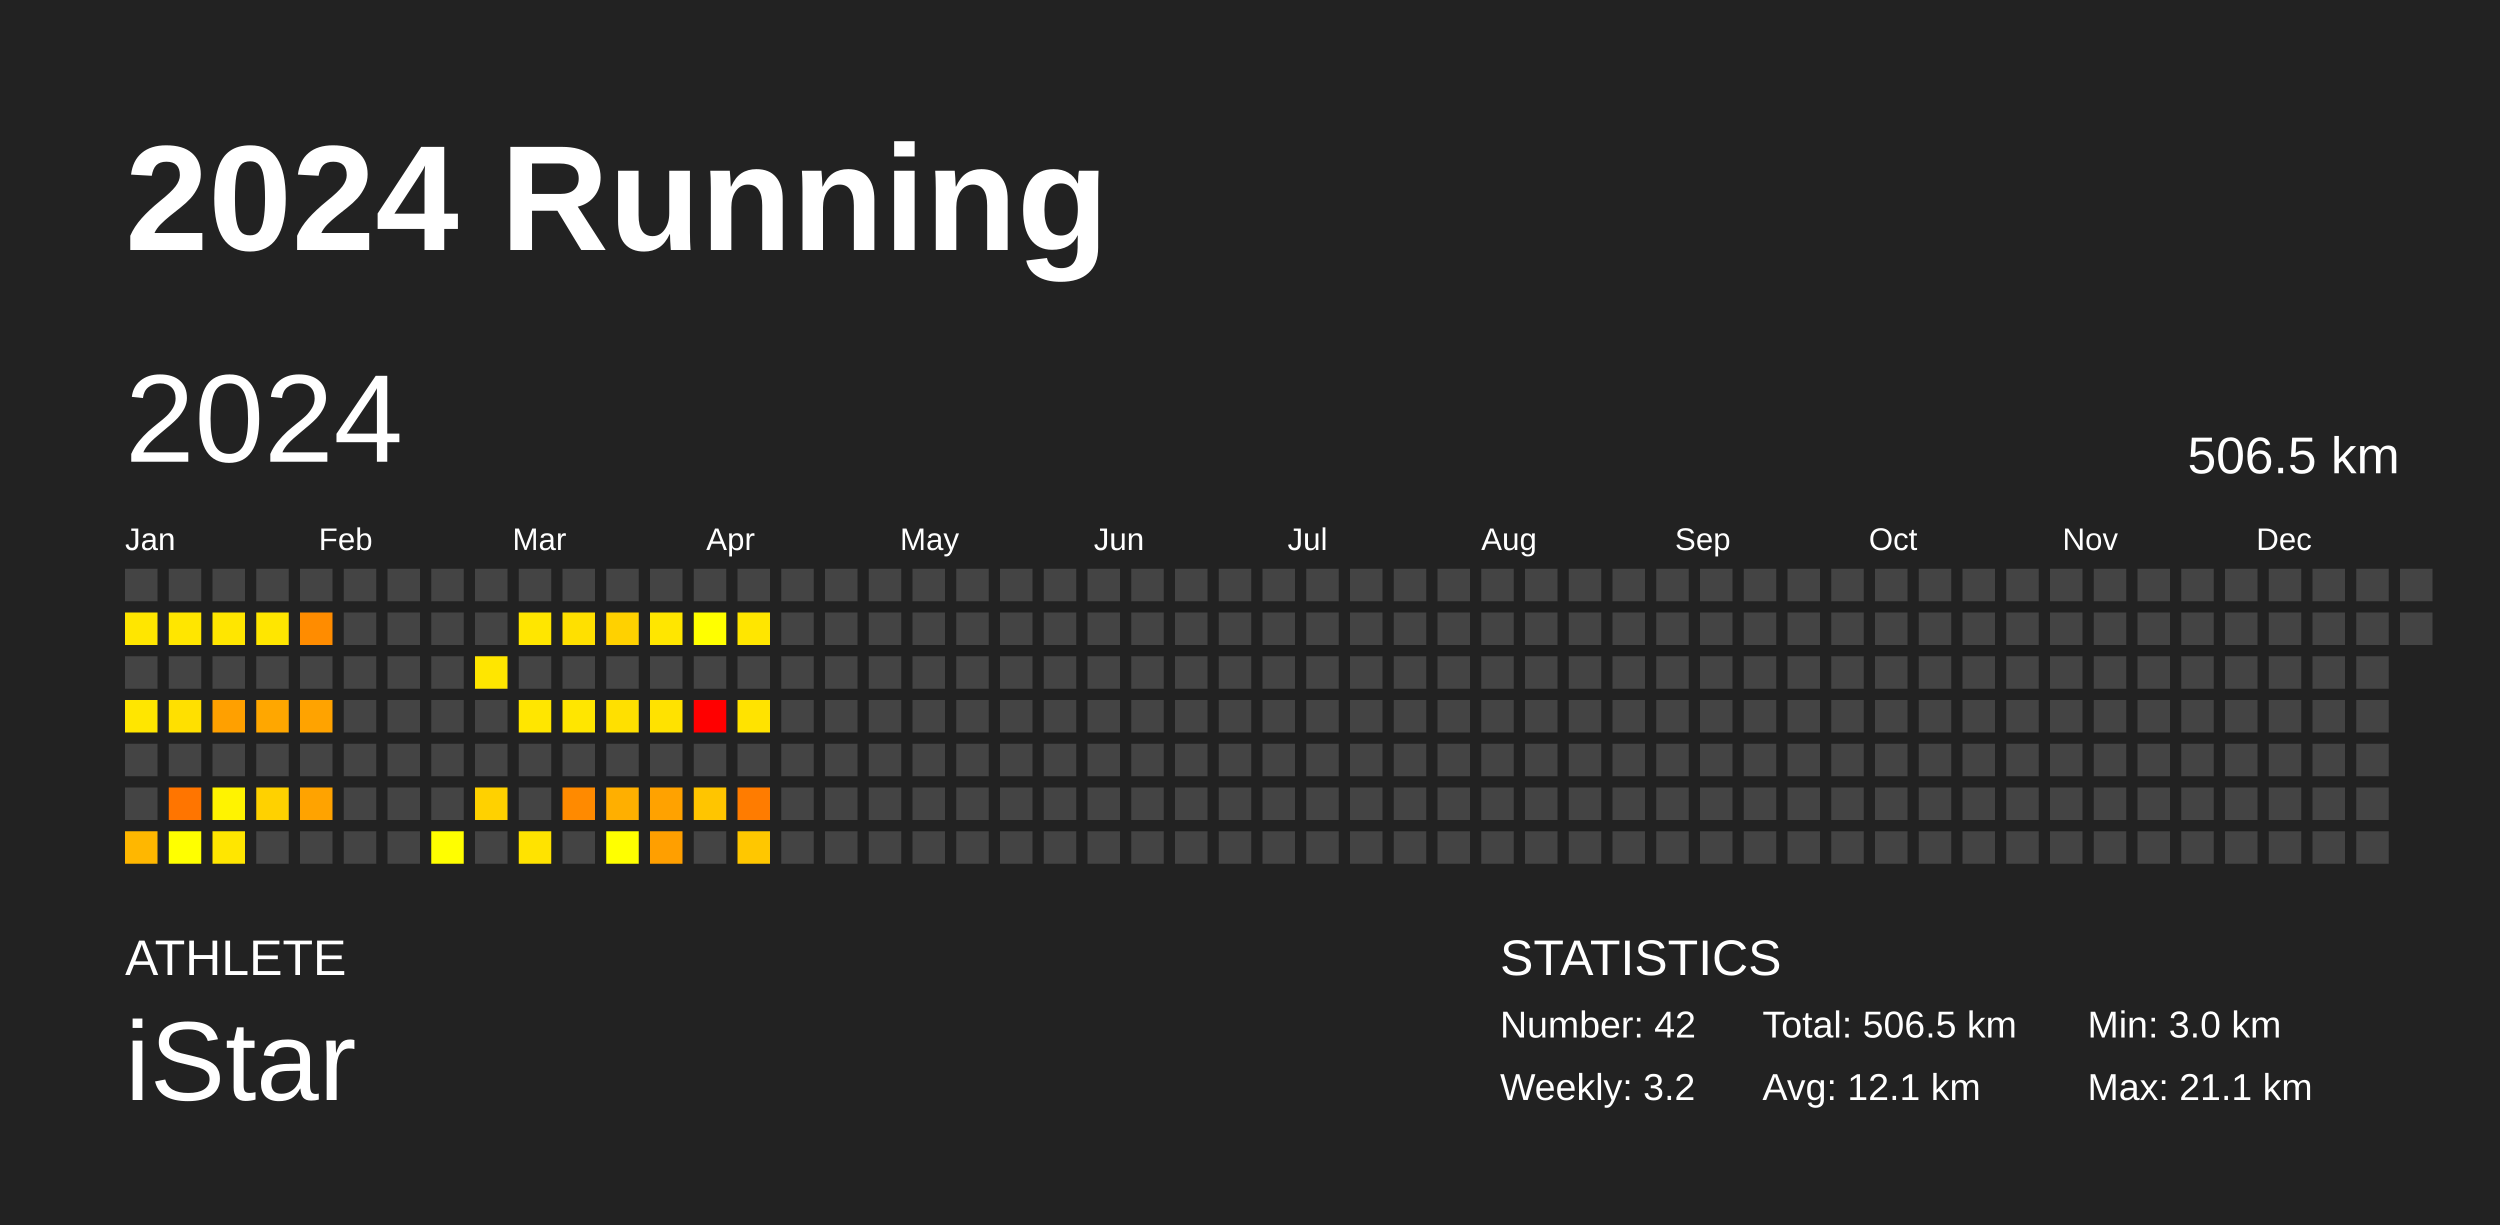
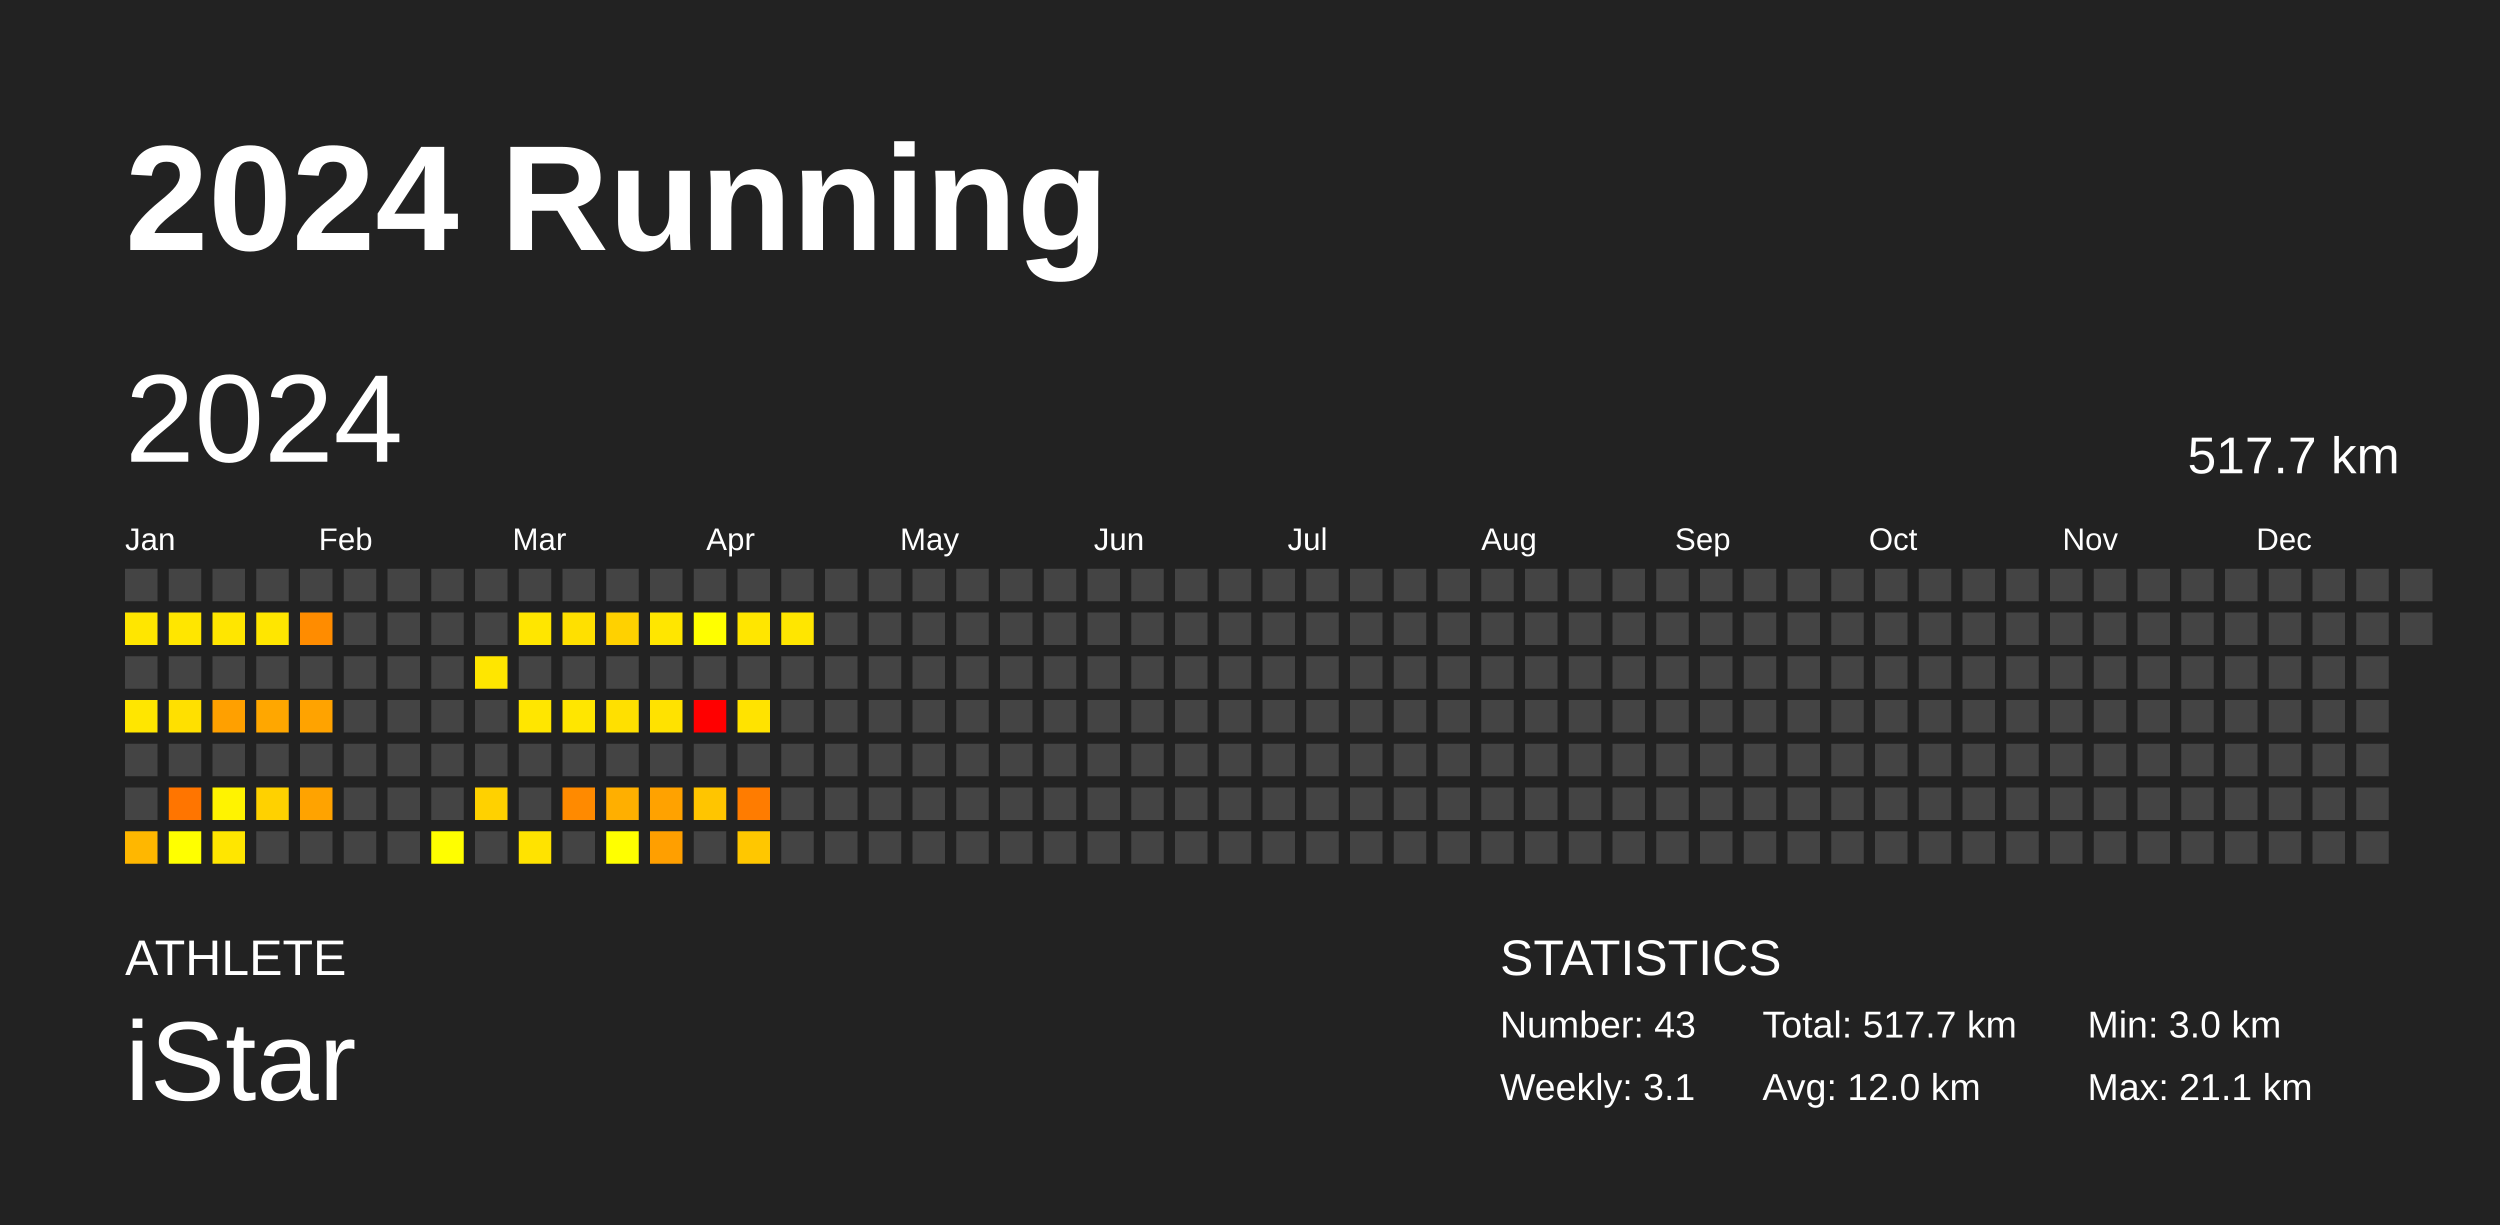
<svg xmlns="http://www.w3.org/2000/svg" baseProfile="full" height="98mm" version="1.1" viewBox="0,0,200,98" width="200mm">
  <defs />
  <rect fill="#222222" height="98" width="200" x="0" y="0" />
  <text fill="#FFFFFF" style="font-size:12px; font-family:Arial; font-weight:bold;" x="10" y="20">2024 Running</text>
  <text fill="#FFFFFF" style="font-size:4px; font-family:Arial" x="10" y="78">ATHLETE</text>
  <text fill="#FFFFFF" style="font-size:9px; font-family:Arial" x="10" y="88">iStar</text>
  <text fill="#FFFFFF" style="font-size:4px; font-family:Arial" x="120" y="78">STATISTICS</text>
-   <text fill="#FFFFFF" style="font-size:3px; font-family:Arial" x="120" y="83">Number: 42</text>
-   <text fill="#FFFFFF" style="font-size:3px; font-family:Arial" x="120" y="88">Weekly: 3.2</text>
-   <text fill="#FFFFFF" style="font-size:3px; font-family:Arial" x="141" y="83">Total: 506.5 km</text>
-   <text fill="#FFFFFF" style="font-size:3px; font-family:Arial" x="141" y="88">Avg: 12.1 km</text>
+   <text fill="#FFFFFF" style="font-size:3px; font-family:Arial" x="120" y="83">Number: 43</text>
+   <text fill="#FFFFFF" style="font-size:3px; font-family:Arial" x="120" y="88">Weekly: 3.1</text>
+   <text fill="#FFFFFF" style="font-size:3px; font-family:Arial" x="141" y="83">Total: 517.7 km</text>
+   <text fill="#FFFFFF" style="font-size:3px; font-family:Arial" x="141" y="88">Avg: 12.0 km</text>
  <text fill="#FFFFFF" style="font-size:3px; font-family:Arial" x="167" y="83">Min: 3.0 km</text>
  <text fill="#FFFFFF" style="font-size:3px; font-family:Arial" x="167" y="88">Max: 21.1 km</text>
  <text dominant-baseline="hanging" fill="#FFFFFF" style="font-size:10.0px; font-family:Arial;" x="10" y="30">2024</text>
-   <text dominant-baseline="hanging" fill="#FFFFFF" style="font-size:4.125px; font-family:Arial;" x="175" y="35">506.5 km</text>
+   <text dominant-baseline="hanging" fill="#FFFFFF" style="font-size:4.125px; font-family:Arial;" x="175" y="35">517.7 km</text>
  <text fill="#FFFFFF" style="font-size:2.5px; font-family:Arial" x="10.0" y="44">Jan</text>
  <text fill="#FFFFFF" style="font-size:2.5px; font-family:Arial" x="25.5" y="44">Feb</text>
  <text fill="#FFFFFF" style="font-size:2.5px; font-family:Arial" x="41.0" y="44">Mar</text>
  <text fill="#FFFFFF" style="font-size:2.5px; font-family:Arial" x="56.5" y="44">Apr</text>
  <text fill="#FFFFFF" style="font-size:2.5px; font-family:Arial" x="72.0" y="44">May</text>
  <text fill="#FFFFFF" style="font-size:2.5px; font-family:Arial" x="87.5" y="44">Jun</text>
  <text fill="#FFFFFF" style="font-size:2.5px; font-family:Arial" x="103.0" y="44">Jul</text>
  <text fill="#FFFFFF" style="font-size:2.5px; font-family:Arial" x="118.5" y="44">Aug</text>
  <text fill="#FFFFFF" style="font-size:2.5px; font-family:Arial" x="134.0" y="44">Sep</text>
  <text fill="#FFFFFF" style="font-size:2.5px; font-family:Arial" x="149.5" y="44">Oct</text>
  <text fill="#FFFFFF" style="font-size:2.5px; font-family:Arial" x="165.0" y="44">Nov</text>
  <text fill="#FFFFFF" style="font-size:2.5px; font-family:Arial" x="180.5" y="44">Dec</text>
  <rect fill="#444444" height="2.6" width="2.6" x="10.0" y="45.5" />
  <rect fill="#ffe600" height="2.6" width="2.6" x="10.0" y="49.0" />
  <rect fill="#444444" height="2.6" width="2.6" x="10.0" y="52.5" />
  <rect fill="#ffe600" height="2.6" width="2.6" x="10.0" y="56.0" />
  <rect fill="#444444" height="2.6" width="2.6" x="10.0" y="59.5" />
  <rect fill="#444444" height="2.6" width="2.6" x="10.0" y="63.0" />
  <rect fill="#ffb700" height="2.6" width="2.6" x="10.0" y="66.5" />
  <rect fill="#444444" height="2.6" width="2.6" x="13.5" y="45.5" />
  <rect fill="#ffe600" height="2.6" width="2.6" x="13.5" y="49.0" />
  <rect fill="#444444" height="2.6" width="2.6" x="13.5" y="52.5" />
  <rect fill="#ffe000" height="2.6" width="2.6" x="13.5" y="56.0" />
  <rect fill="#444444" height="2.6" width="2.6" x="13.5" y="59.5" />
  <rect fill="#ff7500" height="2.6" width="2.6" x="13.5" y="63.0" />
  <rect fill="#ffff00" height="2.6" width="2.6" x="13.5" y="66.5" />
  <rect fill="#444444" height="2.6" width="2.6" x="17.0" y="45.5" />
  <rect fill="#ffe600" height="2.6" width="2.6" x="17.0" y="49.0" />
  <rect fill="#444444" height="2.6" width="2.6" x="17.0" y="52.5" />
  <rect fill="#ffa000" height="2.6" width="2.6" x="17.0" y="56.0" />
  <rect fill="#444444" height="2.6" width="2.6" x="17.0" y="59.5" />
  <rect fill="#fff300" height="2.6" width="2.6" x="17.0" y="63.0" />
  <rect fill="#ffe600" height="2.6" width="2.6" x="17.0" y="66.5" />
  <rect fill="#444444" height="2.6" width="2.6" x="20.5" y="45.5" />
  <rect fill="#ffe600" height="2.6" width="2.6" x="20.5" y="49.0" />
  <rect fill="#444444" height="2.6" width="2.6" x="20.5" y="52.5" />
  <rect fill="#ffa700" height="2.6" width="2.6" x="20.5" y="56.0" />
  <rect fill="#444444" height="2.6" width="2.6" x="20.5" y="59.5" />
  <rect fill="#ffd100" height="2.6" width="2.6" x="20.5" y="63.0" />
  <rect fill="#444444" height="2.6" width="2.6" x="20.5" y="66.5" />
  <rect fill="#444444" height="2.6" width="2.6" x="24.0" y="45.5" />
  <rect fill="#ff8c00" height="2.6" width="2.6" x="24.0" y="49.0" />
  <rect fill="#444444" height="2.6" width="2.6" x="24.0" y="52.5" />
  <rect fill="#ffa300" height="2.6" width="2.6" x="24.0" y="56.0" />
  <rect fill="#444444" height="2.6" width="2.6" x="24.0" y="59.5" />
  <rect fill="#ffa300" height="2.6" width="2.6" x="24.0" y="63.0" />
  <rect fill="#444444" height="2.6" width="2.6" x="24.0" y="66.5" />
  <rect fill="#444444" height="2.6" width="2.6" x="27.5" y="45.5" />
  <rect fill="#444444" height="2.6" width="2.6" x="27.5" y="49.0" />
  <rect fill="#444444" height="2.6" width="2.6" x="27.5" y="52.5" />
  <rect fill="#444444" height="2.6" width="2.6" x="27.5" y="56.0" />
  <rect fill="#444444" height="2.6" width="2.6" x="27.5" y="59.5" />
  <rect fill="#444444" height="2.6" width="2.6" x="27.5" y="63.0" />
  <rect fill="#444444" height="2.6" width="2.6" x="27.5" y="66.5" />
  <rect fill="#444444" height="2.6" width="2.6" x="31.0" y="45.5" />
  <rect fill="#444444" height="2.6" width="2.6" x="31.0" y="49.0" />
  <rect fill="#444444" height="2.6" width="2.6" x="31.0" y="52.5" />
  <rect fill="#444444" height="2.6" width="2.6" x="31.0" y="56.0" />
  <rect fill="#444444" height="2.6" width="2.6" x="31.0" y="59.5" />
  <rect fill="#444444" height="2.6" width="2.6" x="31.0" y="63.0" />
  <rect fill="#444444" height="2.6" width="2.6" x="31.0" y="66.5" />
  <rect fill="#444444" height="2.6" width="2.6" x="34.5" y="45.5" />
  <rect fill="#444444" height="2.6" width="2.6" x="34.5" y="49.0" />
  <rect fill="#444444" height="2.6" width="2.6" x="34.5" y="52.5" />
  <rect fill="#444444" height="2.6" width="2.6" x="34.5" y="56.0" />
  <rect fill="#444444" height="2.6" width="2.6" x="34.5" y="59.5" />
  <rect fill="#444444" height="2.6" width="2.6" x="34.5" y="63.0" />
  <rect fill="#fffe00" height="2.6" width="2.6" x="34.5" y="66.5" />
  <rect fill="#444444" height="2.6" width="2.6" x="38.0" y="45.5" />
  <rect fill="#444444" height="2.6" width="2.6" x="38.0" y="49.0" />
  <rect fill="#ffe600" height="2.6" width="2.6" x="38.0" y="52.5" />
  <rect fill="#444444" height="2.6" width="2.6" x="38.0" y="56.0" />
  <rect fill="#444444" height="2.6" width="2.6" x="38.0" y="59.5" />
  <rect fill="#ffd100" height="2.6" width="2.6" x="38.0" y="63.0" />
  <rect fill="#444444" height="2.6" width="2.6" x="38.0" y="66.5" />
  <rect fill="#444444" height="2.6" width="2.6" x="41.5" y="45.5" />
  <rect fill="#ffe600" height="2.6" width="2.6" x="41.5" y="49.0" />
  <rect fill="#444444" height="2.6" width="2.6" x="41.5" y="52.5" />
  <rect fill="#ffe600" height="2.6" width="2.6" x="41.5" y="56.0" />
  <rect fill="#444444" height="2.6" width="2.6" x="41.5" y="59.5" />
  <rect fill="#444444" height="2.6" width="2.6" x="41.5" y="63.0" />
  <rect fill="#ffe300" height="2.6" width="2.6" x="41.5" y="66.5" />
  <rect fill="#444444" height="2.6" width="2.6" x="45.0" y="45.5" />
  <rect fill="#ffe000" height="2.6" width="2.6" x="45.0" y="49.0" />
  <rect fill="#444444" height="2.6" width="2.6" x="45.0" y="52.5" />
  <rect fill="#ffe600" height="2.6" width="2.6" x="45.0" y="56.0" />
  <rect fill="#444444" height="2.6" width="2.6" x="45.0" y="59.5" />
  <rect fill="#ff8a00" height="2.6" width="2.6" x="45.0" y="63.0" />
  <rect fill="#444444" height="2.6" width="2.6" x="45.0" y="66.5" />
  <rect fill="#444444" height="2.6" width="2.6" x="48.5" y="45.5" />
  <rect fill="#ffd100" height="2.6" width="2.6" x="48.5" y="49.0" />
  <rect fill="#444444" height="2.6" width="2.6" x="48.5" y="52.5" />
  <rect fill="#ffe000" height="2.6" width="2.6" x="48.5" y="56.0" />
  <rect fill="#444444" height="2.6" width="2.6" x="48.5" y="59.5" />
  <rect fill="#ffaf00" height="2.6" width="2.6" x="48.5" y="63.0" />
  <rect fill="#ffff00" height="2.6" width="2.6" x="48.5" y="66.5" />
  <rect fill="#444444" height="2.6" width="2.6" x="52.0" y="45.5" />
  <rect fill="#ffe600" height="2.6" width="2.6" x="52.0" y="49.0" />
  <rect fill="#444444" height="2.6" width="2.6" x="52.0" y="52.5" />
  <rect fill="#ffe200" height="2.6" width="2.6" x="52.0" y="56.0" />
  <rect fill="#444444" height="2.6" width="2.6" x="52.0" y="59.5" />
  <rect fill="#ffa200" height="2.6" width="2.6" x="52.0" y="63.0" />
  <rect fill="#ff9f00" height="2.6" width="2.6" x="52.0" y="66.5" />
  <rect fill="#444444" height="2.6" width="2.6" x="55.5" y="45.5" />
  <rect fill="#ffff00" height="2.6" width="2.6" x="55.5" y="49.0" />
  <rect fill="#444444" height="2.6" width="2.6" x="55.5" y="52.5" />
  <rect fill="red" height="2.6" width="2.6" x="55.5" y="56.0" />
  <rect fill="#444444" height="2.6" width="2.6" x="55.5" y="59.5" />
  <rect fill="#ffc500" height="2.6" width="2.6" x="55.5" y="63.0" />
  <rect fill="#444444" height="2.6" width="2.6" x="55.5" y="66.5" />
  <rect fill="#444444" height="2.6" width="2.6" x="59.0" y="45.5" />
  <rect fill="#ffe600" height="2.6" width="2.6" x="59.0" y="49.0" />
  <rect fill="#444444" height="2.6" width="2.6" x="59.0" y="52.5" />
  <rect fill="#ffe300" height="2.6" width="2.6" x="59.0" y="56.0" />
  <rect fill="#444444" height="2.6" width="2.6" x="59.0" y="59.5" />
  <rect fill="#ff7c00" height="2.6" width="2.6" x="59.0" y="63.0" />
  <rect fill="#ffc700" height="2.6" width="2.6" x="59.0" y="66.5" />
  <rect fill="#444444" height="2.6" width="2.6" x="62.5" y="45.5" />
-   <rect fill="#444444" height="2.6" width="2.6" x="62.5" y="49.0" />
+   <rect fill="#ffe600" height="2.6" width="2.6" x="62.5" y="49.0" />
  <rect fill="#444444" height="2.6" width="2.6" x="62.5" y="52.5" />
  <rect fill="#444444" height="2.6" width="2.6" x="62.5" y="56.0" />
  <rect fill="#444444" height="2.6" width="2.6" x="62.5" y="59.5" />
  <rect fill="#444444" height="2.6" width="2.6" x="62.5" y="63.0" />
  <rect fill="#444444" height="2.6" width="2.6" x="62.5" y="66.5" />
  <rect fill="#444444" height="2.6" width="2.6" x="66.0" y="45.5" />
  <rect fill="#444444" height="2.6" width="2.6" x="66.0" y="49.0" />
  <rect fill="#444444" height="2.6" width="2.6" x="66.0" y="52.5" />
  <rect fill="#444444" height="2.6" width="2.6" x="66.0" y="56.0" />
  <rect fill="#444444" height="2.6" width="2.6" x="66.0" y="59.5" />
  <rect fill="#444444" height="2.6" width="2.6" x="66.0" y="63.0" />
  <rect fill="#444444" height="2.6" width="2.6" x="66.0" y="66.5" />
  <rect fill="#444444" height="2.6" width="2.6" x="69.5" y="45.5" />
  <rect fill="#444444" height="2.6" width="2.6" x="69.5" y="49.0" />
  <rect fill="#444444" height="2.6" width="2.6" x="69.5" y="52.5" />
  <rect fill="#444444" height="2.6" width="2.6" x="69.5" y="56.0" />
  <rect fill="#444444" height="2.6" width="2.6" x="69.5" y="59.5" />
  <rect fill="#444444" height="2.6" width="2.6" x="69.5" y="63.0" />
  <rect fill="#444444" height="2.6" width="2.6" x="69.5" y="66.5" />
  <rect fill="#444444" height="2.6" width="2.6" x="73.0" y="45.5" />
  <rect fill="#444444" height="2.6" width="2.6" x="73.0" y="49.0" />
  <rect fill="#444444" height="2.6" width="2.6" x="73.0" y="52.5" />
  <rect fill="#444444" height="2.6" width="2.6" x="73.0" y="56.0" />
  <rect fill="#444444" height="2.6" width="2.6" x="73.0" y="59.5" />
  <rect fill="#444444" height="2.6" width="2.6" x="73.0" y="63.0" />
  <rect fill="#444444" height="2.6" width="2.6" x="73.0" y="66.5" />
  <rect fill="#444444" height="2.6" width="2.6" x="76.5" y="45.5" />
  <rect fill="#444444" height="2.6" width="2.6" x="76.5" y="49.0" />
  <rect fill="#444444" height="2.6" width="2.6" x="76.5" y="52.5" />
  <rect fill="#444444" height="2.6" width="2.6" x="76.5" y="56.0" />
  <rect fill="#444444" height="2.6" width="2.6" x="76.5" y="59.5" />
  <rect fill="#444444" height="2.6" width="2.6" x="76.5" y="63.0" />
  <rect fill="#444444" height="2.6" width="2.6" x="76.5" y="66.5" />
  <rect fill="#444444" height="2.6" width="2.6" x="80.0" y="45.5" />
  <rect fill="#444444" height="2.6" width="2.6" x="80.0" y="49.0" />
  <rect fill="#444444" height="2.6" width="2.6" x="80.0" y="52.5" />
  <rect fill="#444444" height="2.6" width="2.6" x="80.0" y="56.0" />
  <rect fill="#444444" height="2.6" width="2.6" x="80.0" y="59.5" />
  <rect fill="#444444" height="2.6" width="2.6" x="80.0" y="63.0" />
  <rect fill="#444444" height="2.6" width="2.6" x="80.0" y="66.5" />
  <rect fill="#444444" height="2.6" width="2.6" x="83.5" y="45.5" />
  <rect fill="#444444" height="2.6" width="2.6" x="83.5" y="49.0" />
  <rect fill="#444444" height="2.6" width="2.6" x="83.5" y="52.5" />
  <rect fill="#444444" height="2.6" width="2.6" x="83.5" y="56.0" />
  <rect fill="#444444" height="2.6" width="2.6" x="83.5" y="59.5" />
  <rect fill="#444444" height="2.6" width="2.6" x="83.5" y="63.0" />
  <rect fill="#444444" height="2.6" width="2.6" x="83.5" y="66.5" />
  <rect fill="#444444" height="2.6" width="2.6" x="87.0" y="45.5" />
  <rect fill="#444444" height="2.6" width="2.6" x="87.0" y="49.0" />
  <rect fill="#444444" height="2.6" width="2.6" x="87.0" y="52.5" />
  <rect fill="#444444" height="2.6" width="2.6" x="87.0" y="56.0" />
  <rect fill="#444444" height="2.6" width="2.6" x="87.0" y="59.5" />
  <rect fill="#444444" height="2.6" width="2.6" x="87.0" y="63.0" />
  <rect fill="#444444" height="2.6" width="2.6" x="87.0" y="66.5" />
  <rect fill="#444444" height="2.6" width="2.6" x="90.5" y="45.5" />
  <rect fill="#444444" height="2.6" width="2.6" x="90.5" y="49.0" />
  <rect fill="#444444" height="2.6" width="2.6" x="90.5" y="52.5" />
  <rect fill="#444444" height="2.6" width="2.6" x="90.5" y="56.0" />
  <rect fill="#444444" height="2.6" width="2.6" x="90.5" y="59.5" />
  <rect fill="#444444" height="2.6" width="2.6" x="90.5" y="63.0" />
  <rect fill="#444444" height="2.6" width="2.6" x="90.5" y="66.5" />
  <rect fill="#444444" height="2.6" width="2.6" x="94.0" y="45.5" />
  <rect fill="#444444" height="2.6" width="2.6" x="94.0" y="49.0" />
  <rect fill="#444444" height="2.6" width="2.6" x="94.0" y="52.5" />
  <rect fill="#444444" height="2.6" width="2.6" x="94.0" y="56.0" />
  <rect fill="#444444" height="2.6" width="2.6" x="94.0" y="59.5" />
  <rect fill="#444444" height="2.6" width="2.6" x="94.0" y="63.0" />
  <rect fill="#444444" height="2.6" width="2.6" x="94.0" y="66.5" />
  <rect fill="#444444" height="2.6" width="2.6" x="97.5" y="45.5" />
  <rect fill="#444444" height="2.6" width="2.6" x="97.5" y="49.0" />
  <rect fill="#444444" height="2.6" width="2.6" x="97.5" y="52.5" />
  <rect fill="#444444" height="2.6" width="2.6" x="97.5" y="56.0" />
  <rect fill="#444444" height="2.6" width="2.6" x="97.5" y="59.5" />
  <rect fill="#444444" height="2.6" width="2.6" x="97.5" y="63.0" />
  <rect fill="#444444" height="2.6" width="2.6" x="97.5" y="66.5" />
  <rect fill="#444444" height="2.6" width="2.6" x="101.0" y="45.5" />
  <rect fill="#444444" height="2.6" width="2.6" x="101.0" y="49.0" />
  <rect fill="#444444" height="2.6" width="2.6" x="101.0" y="52.5" />
  <rect fill="#444444" height="2.6" width="2.6" x="101.0" y="56.0" />
  <rect fill="#444444" height="2.6" width="2.6" x="101.0" y="59.5" />
  <rect fill="#444444" height="2.6" width="2.6" x="101.0" y="63.0" />
  <rect fill="#444444" height="2.6" width="2.6" x="101.0" y="66.5" />
  <rect fill="#444444" height="2.6" width="2.6" x="104.5" y="45.5" />
  <rect fill="#444444" height="2.6" width="2.6" x="104.5" y="49.0" />
  <rect fill="#444444" height="2.6" width="2.6" x="104.5" y="52.5" />
  <rect fill="#444444" height="2.6" width="2.6" x="104.5" y="56.0" />
  <rect fill="#444444" height="2.6" width="2.6" x="104.5" y="59.5" />
  <rect fill="#444444" height="2.6" width="2.6" x="104.5" y="63.0" />
  <rect fill="#444444" height="2.6" width="2.6" x="104.5" y="66.5" />
  <rect fill="#444444" height="2.6" width="2.6" x="108.0" y="45.5" />
  <rect fill="#444444" height="2.6" width="2.6" x="108.0" y="49.0" />
  <rect fill="#444444" height="2.6" width="2.6" x="108.0" y="52.5" />
  <rect fill="#444444" height="2.6" width="2.6" x="108.0" y="56.0" />
  <rect fill="#444444" height="2.6" width="2.6" x="108.0" y="59.5" />
  <rect fill="#444444" height="2.6" width="2.6" x="108.0" y="63.0" />
  <rect fill="#444444" height="2.6" width="2.6" x="108.0" y="66.5" />
  <rect fill="#444444" height="2.6" width="2.6" x="111.5" y="45.5" />
  <rect fill="#444444" height="2.6" width="2.6" x="111.5" y="49.0" />
  <rect fill="#444444" height="2.6" width="2.6" x="111.5" y="52.5" />
  <rect fill="#444444" height="2.6" width="2.6" x="111.5" y="56.0" />
  <rect fill="#444444" height="2.6" width="2.6" x="111.5" y="59.5" />
  <rect fill="#444444" height="2.6" width="2.6" x="111.5" y="63.0" />
  <rect fill="#444444" height="2.6" width="2.6" x="111.5" y="66.5" />
  <rect fill="#444444" height="2.6" width="2.6" x="115.0" y="45.5" />
  <rect fill="#444444" height="2.6" width="2.6" x="115.0" y="49.0" />
  <rect fill="#444444" height="2.6" width="2.6" x="115.0" y="52.5" />
  <rect fill="#444444" height="2.6" width="2.6" x="115.0" y="56.0" />
  <rect fill="#444444" height="2.6" width="2.6" x="115.0" y="59.5" />
  <rect fill="#444444" height="2.6" width="2.6" x="115.0" y="63.0" />
  <rect fill="#444444" height="2.6" width="2.6" x="115.0" y="66.5" />
  <rect fill="#444444" height="2.6" width="2.6" x="118.5" y="45.5" />
  <rect fill="#444444" height="2.6" width="2.6" x="118.5" y="49.0" />
  <rect fill="#444444" height="2.6" width="2.6" x="118.5" y="52.5" />
  <rect fill="#444444" height="2.6" width="2.6" x="118.5" y="56.0" />
  <rect fill="#444444" height="2.6" width="2.6" x="118.5" y="59.5" />
  <rect fill="#444444" height="2.6" width="2.6" x="118.5" y="63.0" />
  <rect fill="#444444" height="2.6" width="2.6" x="118.5" y="66.5" />
  <rect fill="#444444" height="2.6" width="2.6" x="122.0" y="45.5" />
  <rect fill="#444444" height="2.6" width="2.6" x="122.0" y="49.0" />
  <rect fill="#444444" height="2.6" width="2.6" x="122.0" y="52.5" />
  <rect fill="#444444" height="2.6" width="2.6" x="122.0" y="56.0" />
  <rect fill="#444444" height="2.6" width="2.6" x="122.0" y="59.5" />
  <rect fill="#444444" height="2.6" width="2.6" x="122.0" y="63.0" />
  <rect fill="#444444" height="2.6" width="2.6" x="122.0" y="66.5" />
  <rect fill="#444444" height="2.6" width="2.6" x="125.5" y="45.5" />
  <rect fill="#444444" height="2.6" width="2.6" x="125.5" y="49.0" />
  <rect fill="#444444" height="2.6" width="2.6" x="125.5" y="52.5" />
  <rect fill="#444444" height="2.6" width="2.6" x="125.5" y="56.0" />
  <rect fill="#444444" height="2.6" width="2.6" x="125.5" y="59.5" />
  <rect fill="#444444" height="2.6" width="2.6" x="125.5" y="63.0" />
  <rect fill="#444444" height="2.6" width="2.6" x="125.5" y="66.5" />
  <rect fill="#444444" height="2.6" width="2.6" x="129.0" y="45.5" />
  <rect fill="#444444" height="2.6" width="2.6" x="129.0" y="49.0" />
  <rect fill="#444444" height="2.6" width="2.6" x="129.0" y="52.5" />
  <rect fill="#444444" height="2.6" width="2.6" x="129.0" y="56.0" />
  <rect fill="#444444" height="2.6" width="2.6" x="129.0" y="59.5" />
  <rect fill="#444444" height="2.6" width="2.6" x="129.0" y="63.0" />
  <rect fill="#444444" height="2.6" width="2.6" x="129.0" y="66.5" />
  <rect fill="#444444" height="2.6" width="2.6" x="132.5" y="45.5" />
  <rect fill="#444444" height="2.6" width="2.6" x="132.5" y="49.0" />
  <rect fill="#444444" height="2.6" width="2.6" x="132.5" y="52.5" />
  <rect fill="#444444" height="2.6" width="2.6" x="132.5" y="56.0" />
  <rect fill="#444444" height="2.6" width="2.6" x="132.5" y="59.5" />
  <rect fill="#444444" height="2.6" width="2.6" x="132.5" y="63.0" />
  <rect fill="#444444" height="2.6" width="2.6" x="132.5" y="66.5" />
  <rect fill="#444444" height="2.6" width="2.6" x="136.0" y="45.5" />
  <rect fill="#444444" height="2.6" width="2.6" x="136.0" y="49.0" />
  <rect fill="#444444" height="2.6" width="2.6" x="136.0" y="52.5" />
  <rect fill="#444444" height="2.6" width="2.6" x="136.0" y="56.0" />
  <rect fill="#444444" height="2.6" width="2.6" x="136.0" y="59.5" />
  <rect fill="#444444" height="2.6" width="2.6" x="136.0" y="63.0" />
  <rect fill="#444444" height="2.6" width="2.6" x="136.0" y="66.5" />
  <rect fill="#444444" height="2.6" width="2.6" x="139.5" y="45.5" />
  <rect fill="#444444" height="2.6" width="2.6" x="139.5" y="49.0" />
  <rect fill="#444444" height="2.6" width="2.6" x="139.5" y="52.5" />
  <rect fill="#444444" height="2.6" width="2.6" x="139.5" y="56.0" />
  <rect fill="#444444" height="2.6" width="2.6" x="139.5" y="59.5" />
  <rect fill="#444444" height="2.6" width="2.6" x="139.5" y="63.0" />
  <rect fill="#444444" height="2.6" width="2.6" x="139.5" y="66.5" />
  <rect fill="#444444" height="2.6" width="2.6" x="143.0" y="45.5" />
  <rect fill="#444444" height="2.6" width="2.6" x="143.0" y="49.0" />
  <rect fill="#444444" height="2.6" width="2.6" x="143.0" y="52.5" />
  <rect fill="#444444" height="2.6" width="2.6" x="143.0" y="56.0" />
  <rect fill="#444444" height="2.6" width="2.6" x="143.0" y="59.5" />
  <rect fill="#444444" height="2.6" width="2.6" x="143.0" y="63.0" />
  <rect fill="#444444" height="2.6" width="2.6" x="143.0" y="66.5" />
  <rect fill="#444444" height="2.6" width="2.6" x="146.5" y="45.5" />
  <rect fill="#444444" height="2.6" width="2.6" x="146.5" y="49.0" />
  <rect fill="#444444" height="2.6" width="2.6" x="146.5" y="52.5" />
  <rect fill="#444444" height="2.6" width="2.6" x="146.5" y="56.0" />
  <rect fill="#444444" height="2.6" width="2.6" x="146.5" y="59.5" />
  <rect fill="#444444" height="2.6" width="2.6" x="146.5" y="63.0" />
  <rect fill="#444444" height="2.6" width="2.6" x="146.5" y="66.5" />
  <rect fill="#444444" height="2.6" width="2.6" x="150.0" y="45.5" />
  <rect fill="#444444" height="2.6" width="2.6" x="150.0" y="49.0" />
  <rect fill="#444444" height="2.6" width="2.6" x="150.0" y="52.5" />
  <rect fill="#444444" height="2.6" width="2.6" x="150.0" y="56.0" />
  <rect fill="#444444" height="2.6" width="2.6" x="150.0" y="59.5" />
  <rect fill="#444444" height="2.6" width="2.6" x="150.0" y="63.0" />
  <rect fill="#444444" height="2.6" width="2.6" x="150.0" y="66.5" />
  <rect fill="#444444" height="2.6" width="2.6" x="153.5" y="45.5" />
  <rect fill="#444444" height="2.6" width="2.6" x="153.5" y="49.0" />
  <rect fill="#444444" height="2.6" width="2.6" x="153.5" y="52.5" />
  <rect fill="#444444" height="2.6" width="2.6" x="153.5" y="56.0" />
  <rect fill="#444444" height="2.6" width="2.6" x="153.5" y="59.5" />
  <rect fill="#444444" height="2.6" width="2.6" x="153.5" y="63.0" />
  <rect fill="#444444" height="2.6" width="2.6" x="153.5" y="66.5" />
  <rect fill="#444444" height="2.6" width="2.6" x="157.0" y="45.5" />
  <rect fill="#444444" height="2.6" width="2.6" x="157.0" y="49.0" />
  <rect fill="#444444" height="2.6" width="2.6" x="157.0" y="52.5" />
  <rect fill="#444444" height="2.6" width="2.6" x="157.0" y="56.0" />
  <rect fill="#444444" height="2.6" width="2.6" x="157.0" y="59.5" />
  <rect fill="#444444" height="2.6" width="2.6" x="157.0" y="63.0" />
  <rect fill="#444444" height="2.6" width="2.6" x="157.0" y="66.5" />
  <rect fill="#444444" height="2.6" width="2.6" x="160.5" y="45.5" />
  <rect fill="#444444" height="2.6" width="2.6" x="160.5" y="49.0" />
  <rect fill="#444444" height="2.6" width="2.6" x="160.5" y="52.5" />
  <rect fill="#444444" height="2.6" width="2.6" x="160.5" y="56.0" />
  <rect fill="#444444" height="2.6" width="2.6" x="160.5" y="59.5" />
  <rect fill="#444444" height="2.6" width="2.6" x="160.5" y="63.0" />
  <rect fill="#444444" height="2.6" width="2.6" x="160.5" y="66.5" />
  <rect fill="#444444" height="2.6" width="2.6" x="164.0" y="45.5" />
  <rect fill="#444444" height="2.6" width="2.6" x="164.0" y="49.0" />
  <rect fill="#444444" height="2.6" width="2.6" x="164.0" y="52.5" />
  <rect fill="#444444" height="2.6" width="2.6" x="164.0" y="56.0" />
  <rect fill="#444444" height="2.6" width="2.6" x="164.0" y="59.5" />
  <rect fill="#444444" height="2.6" width="2.6" x="164.0" y="63.0" />
  <rect fill="#444444" height="2.6" width="2.6" x="164.0" y="66.5" />
  <rect fill="#444444" height="2.6" width="2.6" x="167.5" y="45.5" />
  <rect fill="#444444" height="2.6" width="2.6" x="167.5" y="49.0" />
  <rect fill="#444444" height="2.6" width="2.6" x="167.5" y="52.5" />
  <rect fill="#444444" height="2.6" width="2.6" x="167.5" y="56.0" />
  <rect fill="#444444" height="2.6" width="2.6" x="167.5" y="59.5" />
  <rect fill="#444444" height="2.6" width="2.6" x="167.5" y="63.0" />
  <rect fill="#444444" height="2.6" width="2.6" x="167.5" y="66.5" />
  <rect fill="#444444" height="2.6" width="2.6" x="171.0" y="45.5" />
  <rect fill="#444444" height="2.6" width="2.6" x="171.0" y="49.0" />
  <rect fill="#444444" height="2.6" width="2.6" x="171.0" y="52.5" />
  <rect fill="#444444" height="2.6" width="2.6" x="171.0" y="56.0" />
  <rect fill="#444444" height="2.6" width="2.6" x="171.0" y="59.5" />
  <rect fill="#444444" height="2.6" width="2.6" x="171.0" y="63.0" />
  <rect fill="#444444" height="2.6" width="2.6" x="171.0" y="66.5" />
  <rect fill="#444444" height="2.6" width="2.6" x="174.5" y="45.5" />
  <rect fill="#444444" height="2.6" width="2.6" x="174.5" y="49.0" />
  <rect fill="#444444" height="2.6" width="2.6" x="174.5" y="52.5" />
  <rect fill="#444444" height="2.6" width="2.6" x="174.5" y="56.0" />
  <rect fill="#444444" height="2.6" width="2.6" x="174.5" y="59.5" />
  <rect fill="#444444" height="2.6" width="2.6" x="174.5" y="63.0" />
  <rect fill="#444444" height="2.6" width="2.6" x="174.5" y="66.5" />
  <rect fill="#444444" height="2.6" width="2.6" x="178.0" y="45.5" />
  <rect fill="#444444" height="2.6" width="2.6" x="178.0" y="49.0" />
  <rect fill="#444444" height="2.6" width="2.6" x="178.0" y="52.5" />
  <rect fill="#444444" height="2.6" width="2.6" x="178.0" y="56.0" />
  <rect fill="#444444" height="2.6" width="2.6" x="178.0" y="59.5" />
  <rect fill="#444444" height="2.6" width="2.6" x="178.0" y="63.0" />
  <rect fill="#444444" height="2.6" width="2.6" x="178.0" y="66.5" />
  <rect fill="#444444" height="2.6" width="2.6" x="181.5" y="45.5" />
  <rect fill="#444444" height="2.6" width="2.6" x="181.5" y="49.0" />
  <rect fill="#444444" height="2.6" width="2.6" x="181.5" y="52.5" />
  <rect fill="#444444" height="2.6" width="2.6" x="181.5" y="56.0" />
  <rect fill="#444444" height="2.6" width="2.6" x="181.5" y="59.5" />
  <rect fill="#444444" height="2.6" width="2.6" x="181.5" y="63.0" />
  <rect fill="#444444" height="2.6" width="2.6" x="181.5" y="66.5" />
  <rect fill="#444444" height="2.6" width="2.6" x="185.0" y="45.5" />
  <rect fill="#444444" height="2.6" width="2.6" x="185.0" y="49.0" />
  <rect fill="#444444" height="2.6" width="2.6" x="185.0" y="52.5" />
  <rect fill="#444444" height="2.6" width="2.6" x="185.0" y="56.0" />
  <rect fill="#444444" height="2.6" width="2.6" x="185.0" y="59.5" />
  <rect fill="#444444" height="2.6" width="2.6" x="185.0" y="63.0" />
  <rect fill="#444444" height="2.6" width="2.6" x="185.0" y="66.5" />
  <rect fill="#444444" height="2.6" width="2.6" x="188.5" y="45.5" />
  <rect fill="#444444" height="2.6" width="2.6" x="188.5" y="49.0" />
  <rect fill="#444444" height="2.6" width="2.6" x="188.5" y="52.5" />
  <rect fill="#444444" height="2.6" width="2.6" x="188.5" y="56.0" />
  <rect fill="#444444" height="2.6" width="2.6" x="188.5" y="59.5" />
  <rect fill="#444444" height="2.6" width="2.6" x="188.5" y="63.0" />
  <rect fill="#444444" height="2.6" width="2.6" x="188.5" y="66.5" />
  <rect fill="#444444" height="2.6" width="2.6" x="192.0" y="45.5" />
  <rect fill="#444444" height="2.6" width="2.6" x="192.0" y="49.0" />
</svg>
